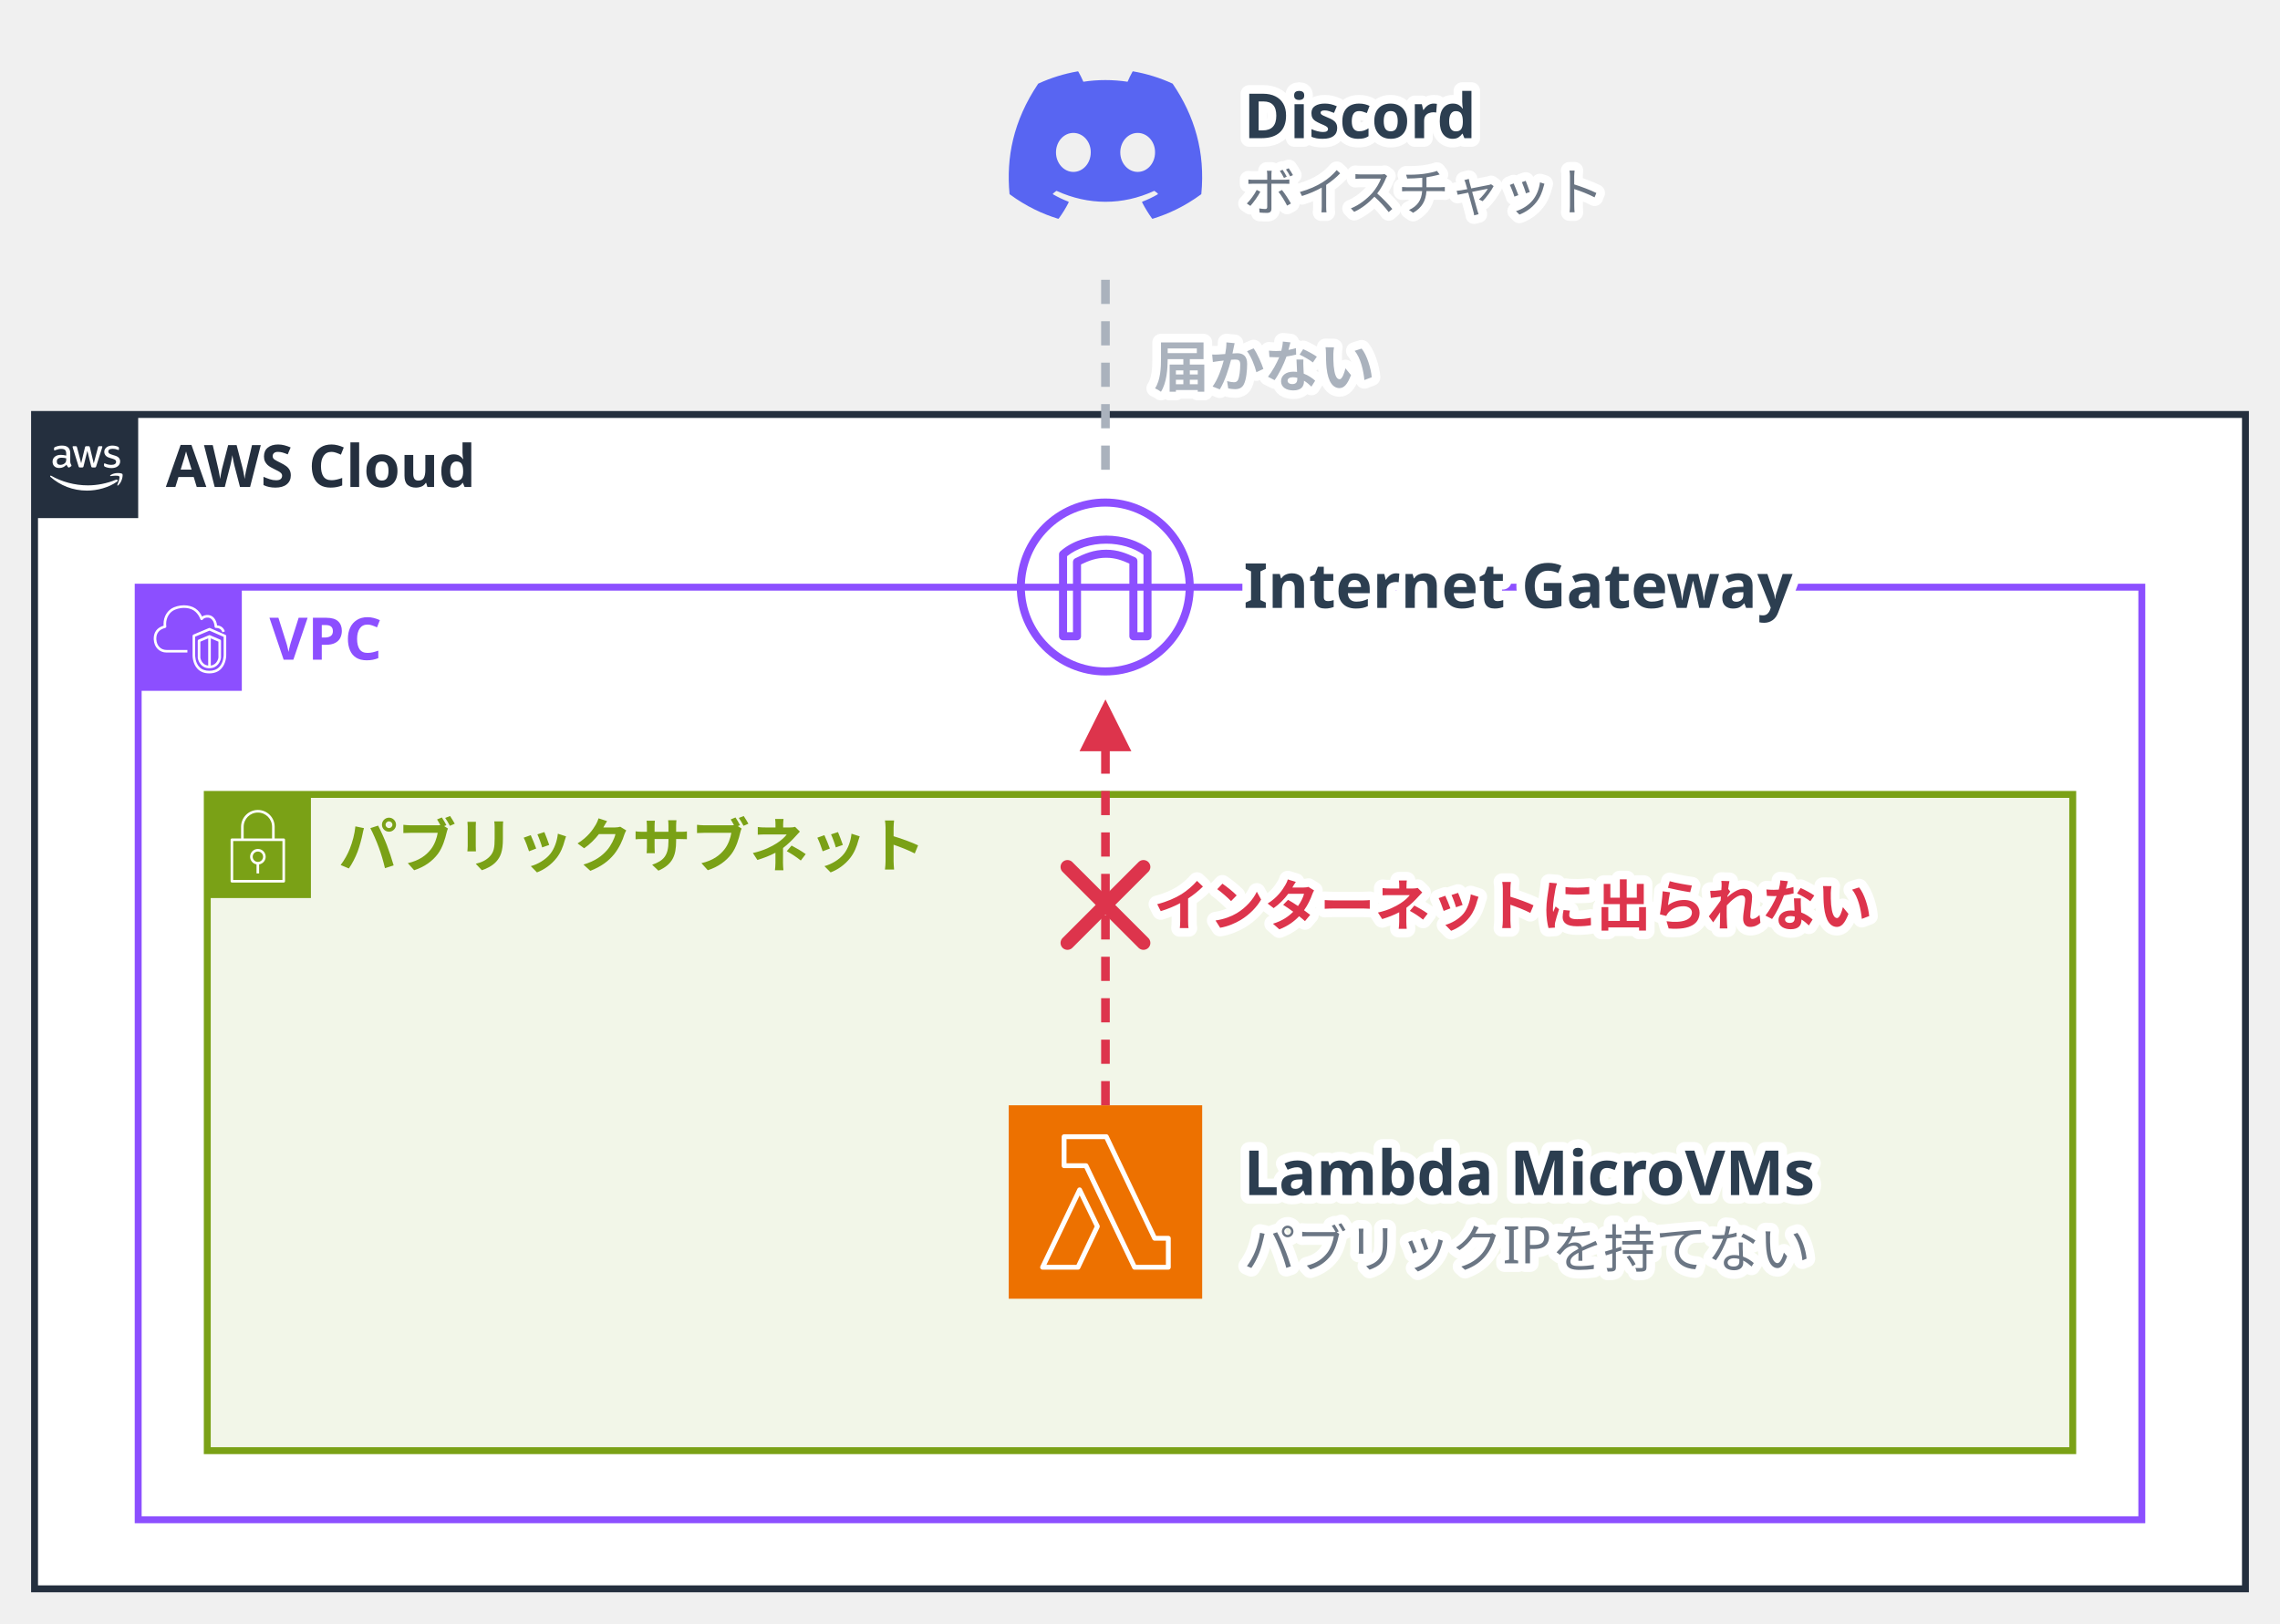
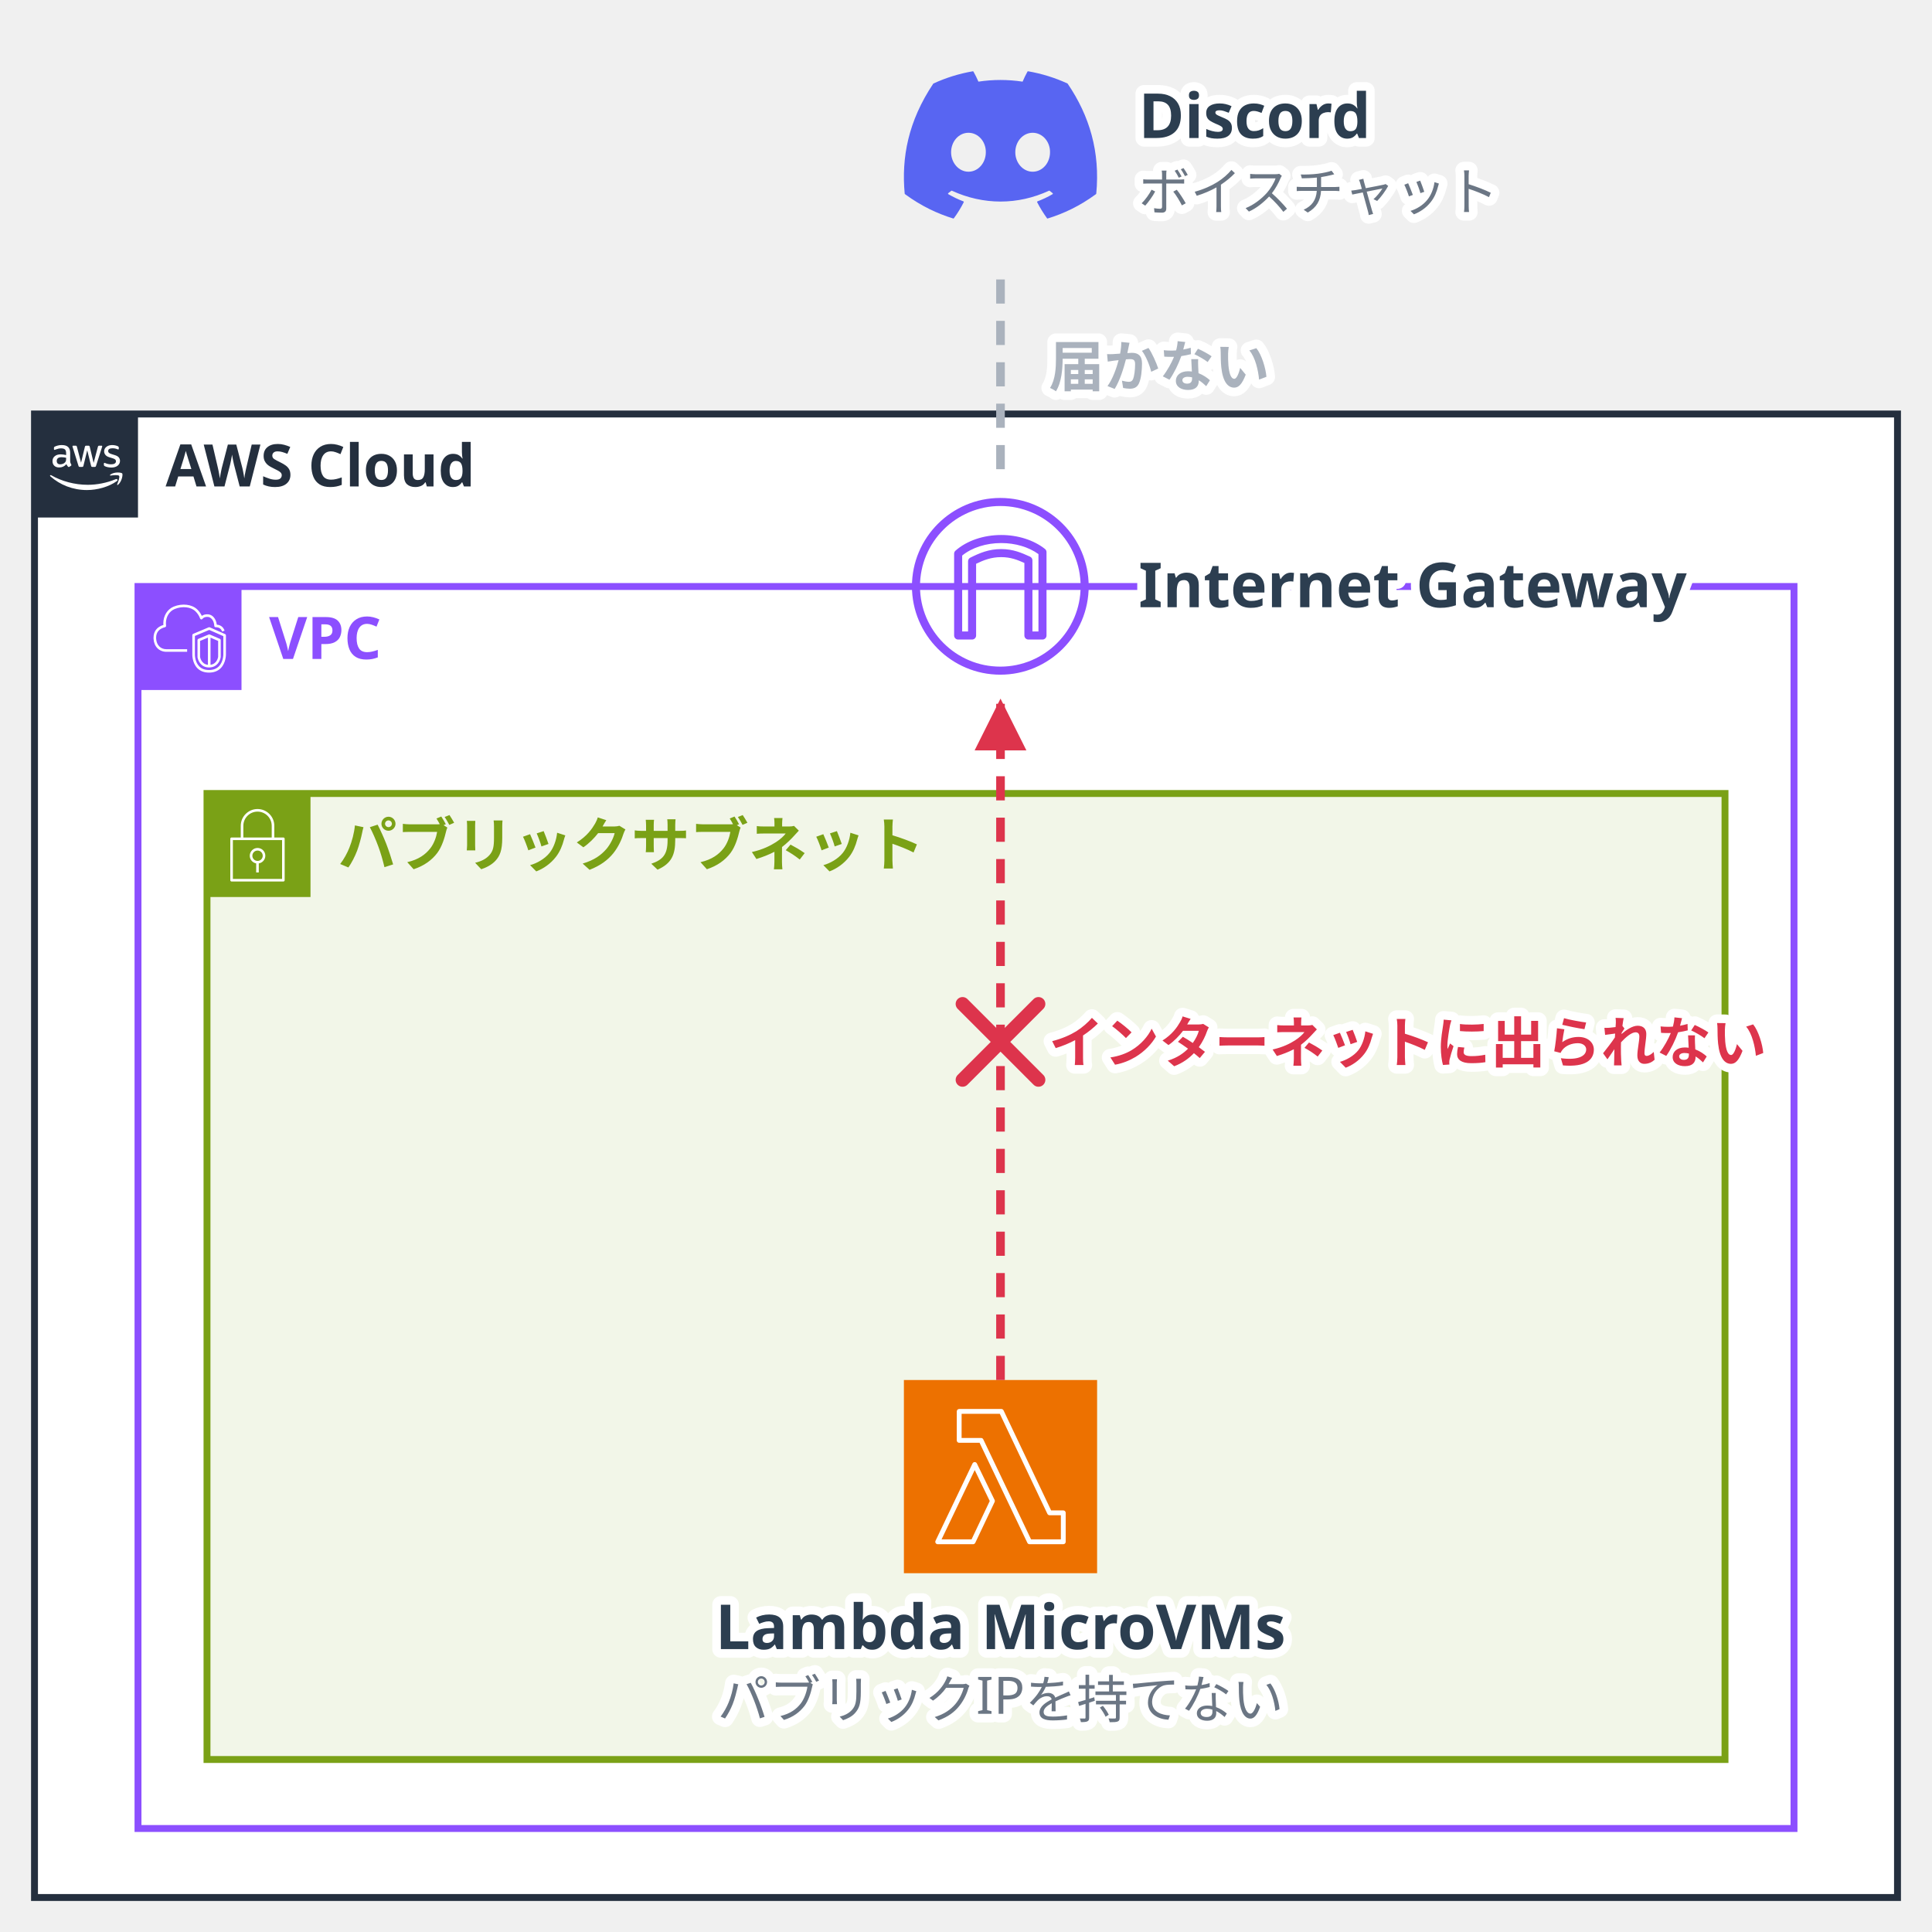
- <svg xmlns="http://www.w3.org/2000/svg" viewBox="0 0 660 470" width="100%" font-family="'Noto Sans JP', 'Hiragino Sans', sans-serif">
+ <svg xmlns="http://www.w3.org/2000/svg" viewBox="0 0 560 560" width="100%" font-family="'Noto Sans JP', 'Hiragino Sans', sans-serif">
  <defs>
    <marker id="m2c3e50" viewBox="0 0 10 10" refX="9" refY="5" markerWidth="6" markerHeight="6" orient="auto">
      <path d="M0,0 L10,5 L0,10 z" fill="#2c3e50" />
    </marker>
    <marker id="mDD344C" viewBox="0 0 10 10" refX="9" refY="5" markerWidth="6" markerHeight="6" orient="auto">
      <path d="M0,0 L10,5 L0,10 z" fill="#DD344C" />
    </marker>
    <marker id="m0E8A6E" viewBox="0 0 10 10" refX="9" refY="5" markerWidth="6" markerHeight="6" orient="auto">
      <path d="M0,0 L10,5 L0,10 z" fill="#0E8A6E" />
    </marker>
    <marker id="maab2bd" viewBox="0 0 10 10" refX="9" refY="5" markerWidth="6" markerHeight="6" orient="auto">
      <path d="M0,0 L10,5 L0,10 z" fill="#aab2bd" />
    </marker>
  </defs>
-   <svg x="292.0" y="14" width="56" height="56" viewBox="0 0 24 24">
+   <svg x="262" y="14" width="56" height="56" viewBox="0 0 24 24">
    <path d="M20.317 4.37a19.791 19.791 0 00-4.885-1.515.074.074 0 00-.079.037c-.211.375-.445.865-.608 1.25-1.845-.276-3.68-.276-5.487 0-.164-.393-.406-.874-.618-1.25a.077.077 0 00-.079-.037 19.736 19.736 0 00-4.885 1.515.07.07 0 00-.032.028C.533 9.046-.319 13.58.099 18.058a.082.082 0 00.031.056c2.053 1.508 4.041 2.423 5.993 3.029a.078.078 0 00.084-.028c.462-.63.873-1.295 1.226-1.994a.076.076 0 00-.042-.106c-.653-.248-1.274-.549-1.872-.892a.077.077 0 01-.008-.128c.126-.094.252-.192.372-.291a.074.074 0 01.078-.011c3.928 1.793 8.18 1.793 12.061 0a.074.074 0 01.079.009c.12.099.246.198.373.292a.077.077 0 01-.007.128 12.299 12.299 0 01-1.873.891.077.077 0 00-.041.107c.36.698.772 1.363 1.225 1.993a.076.076 0 00.084.029c1.961-.607 3.95-1.522 6.002-3.029a.077.077 0 00.031-.055c.5-5.177-.838-9.674-3.549-13.66a.061.061 0 00-.031-.029zM8.02 15.331c-1.183 0-2.157-1.086-2.157-2.419 0-1.333.956-2.419 2.157-2.419 1.211 0 2.176 1.095 2.157 2.419 0 1.333-.956 2.419-2.157 2.419zm7.975 0c-1.183 0-2.157-1.086-2.157-2.419 0-1.333.955-2.419 2.157-2.419 1.211 0 2.176 1.095 2.157 2.419 0 1.333-.946 2.419-2.157 2.419Z" fill="#5865F2" />
  </svg>
-   <text x="360.0" y="40.0" font-size="18" font-weight="700" fill="#2c3e50" stroke="#ffffff" stroke-width="5" stroke-linejoin="round" paint-order="stroke">Discord</text>
-   <text x="360.0" y="61.0" font-size="15" fill="#6b7684" stroke="#ffffff" stroke-width="5" stroke-linejoin="round" paint-order="stroke">ボイスチャット</text>
-   <rect x="10" y="120" width="640" height="340" fill="#ffffff" stroke="#242F3E" stroke-width="2" />
+   <text x="330" y="40" font-size="18" font-weight="700" fill="#2c3e50" stroke="#ffffff" stroke-width="5" stroke-linejoin="round" paint-order="stroke">Discord</text>
+   <text x="330" y="61" font-size="15" fill="#6b7684" stroke="#ffffff" stroke-width="5" stroke-linejoin="round" paint-order="stroke">ボイスチャット</text>
+   <rect x="10" y="120" width="540" height="430" fill="#ffffff" stroke="#242F3E" stroke-width="2" />
  <svg x="10" y="120" width="30" height="30" viewBox="0 0 40 40">
    <g id="i8-Icon-Architecture-Group/32/AWS-Cloud-logo_32" stroke="none" stroke-width="1" fill="none" fill-rule="evenodd">
      <rect id="i8-Rectangle" fill="#242F3E" x="0" y="0" width="40" height="40" />
      <path d="M32.698,23.901 C33.059,24.37 32.298,26.3 31.957,27.164 C31.853,27.426 32.075,27.529 32.307,27.332 C33.82,26.048 34.212,23.357 33.901,22.969 C33.594,22.583 30.95,22.252 29.338,23.401 C29.089,23.578 29.132,23.822 29.407,23.79 C30.315,23.678 32.338,23.433 32.698,23.901 L32.698,23.901 Z M31.856,25.91 C32.374,25.532 31.93,24.969 31.402,25.19 C27.889,26.654 24.075,27.363 20.602,27.363 C15.459,27.363 10.475,25.974 6.446,23.668 C6.094,23.466 5.833,23.823 6.127,24.082 C9.86,27.398 14.796,29.391 20.274,29.391 C24.184,29.391 28.725,28.183 31.856,25.91 L31.856,25.91 Z M29.712,20.695 C29.214,20.695 28.727,20.642 28.253,20.534 C27.777,20.425 27.413,20.302 27.16,20.161 C27.005,20.077 26.908,19.989 26.869,19.903 C26.831,19.815 26.811,19.729 26.811,19.643 L26.811,19.174 C26.811,18.98 26.884,18.881 27.027,18.881 C27.082,18.881 27.14,18.894 27.2,18.914 C27.261,18.937 27.341,18.969 27.441,19.012 C27.761,19.153 28.108,19.26 28.485,19.336 C28.861,19.411 29.236,19.449 29.611,19.449 C30.208,19.449 30.669,19.347 30.995,19.141 C31.322,18.937 31.484,18.646 31.484,18.268 C31.484,18.008 31.399,17.793 31.227,17.619 C31.056,17.445 30.738,17.286 30.275,17.134 L28.9,16.713 C28.203,16.497 27.698,16.184 27.383,15.775 C27.068,15.363 26.911,14.916 26.911,14.428 C26.911,14.041 26.996,13.699 27.169,13.401 C27.339,13.104 27.564,12.851 27.845,12.64 C28.13,12.43 28.459,12.272 28.834,12.162 C29.208,12.055 29.606,12 30.026,12 C30.236,12 30.449,12.014 30.666,12.041 C30.881,12.067 31.085,12.103 31.278,12.146 C31.471,12.191 31.651,12.239 31.816,12.292 C31.982,12.347 32.114,12.401 32.215,12.454 C32.346,12.529 32.439,12.605 32.496,12.681 C32.551,12.756 32.579,12.858 32.579,12.989 L32.579,13.425 C32.579,13.62 32.507,13.716 32.362,13.716 C32.285,13.716 32.165,13.68 31.998,13.604 C31.458,13.365 30.848,13.248 30.177,13.248 C29.635,13.248 29.214,13.334 28.916,13.506 C28.617,13.68 28.468,13.955 28.468,14.333 C28.468,14.591 28.562,14.81 28.751,14.988 C28.939,15.166 29.286,15.336 29.795,15.499 L31.137,15.921 C31.822,16.135 32.311,16.433 32.603,16.809 C32.897,17.188 33.044,17.619 33.044,18.104 C33.044,18.505 32.961,18.864 32.794,19.182 C32.628,19.501 32.399,19.772 32.105,19.999 C31.813,20.226 31.463,20.398 31.054,20.517 C30.644,20.637 30.197,20.695 29.712,20.695 L29.712,20.695 Z M17.547,20.451 C17.381,20.451 17.26,20.424 17.182,20.364 C17.104,20.303 17.038,20.183 16.983,19.999 L14.761,12.842 C14.708,12.658 14.679,12.535 14.679,12.471 C14.679,12.32 14.757,12.244 14.912,12.244 L15.839,12.244 C16.016,12.244 16.14,12.274 16.213,12.334 C16.284,12.392 16.347,12.512 16.402,12.698 L17.993,18.818 L19.47,12.698 C19.514,12.512 19.574,12.392 19.651,12.334 C19.728,12.274 19.855,12.244 20.031,12.244 L20.796,12.244 C20.971,12.244 21.098,12.274 21.176,12.334 C21.253,12.392 21.314,12.512 21.358,12.698 L22.851,18.899 L24.491,12.698 C24.546,12.512 24.609,12.392 24.681,12.334 C24.754,12.274 24.877,12.244 25.054,12.244 L25.932,12.244 C26.088,12.244 26.165,12.32 26.165,12.471 C26.165,12.512 26.158,12.562 26.149,12.615 C26.136,12.671 26.116,12.746 26.081,12.842 L23.795,19.999 C23.74,20.183 23.673,20.303 23.595,20.364 C23.518,20.424 23.396,20.451 23.231,20.451 L22.418,20.451 C22.242,20.451 22.115,20.421 22.038,20.357 C21.961,20.292 21.9,20.166 21.856,19.984 L20.38,14.024 L18.923,19.984 C18.879,20.166 18.817,20.292 18.74,20.357 C18.662,20.421 18.536,20.451 18.359,20.451 L17.547,20.451 Z M9.939,19.449 C10.25,19.449 10.575,19.392 10.918,19.279 C11.26,19.165 11.558,18.969 11.812,18.687 C11.968,18.515 12.074,18.318 12.136,18.096 C12.196,17.876 12.225,17.609 12.225,17.295 L12.225,16.907 C11.951,16.842 11.661,16.791 11.356,16.753 C11.052,16.716 10.757,16.696 10.469,16.696 C9.84,16.696 9.369,16.82 9.061,17.069 C8.752,17.317 8.596,17.672 8.596,18.139 C8.596,18.57 8.713,18.895 8.945,19.117 C9.177,19.339 9.509,19.449 9.939,19.449 L9.939,19.449 Z M13.785,18.041 C13.785,18.386 13.82,18.66 13.892,18.866 C13.965,19.072 14.067,19.294 14.199,19.53 C14.243,19.606 14.265,19.676 14.265,19.739 C14.265,19.838 14.204,19.93 14.083,20.015 L13.486,20.405 C13.398,20.458 13.315,20.486 13.238,20.486 C13.137,20.486 13.044,20.443 12.956,20.357 C12.822,20.226 12.71,20.084 12.617,19.927 C12.521,19.771 12.425,19.588 12.326,19.383 C11.585,20.236 10.658,20.663 9.542,20.663 C8.746,20.663 8.116,20.443 7.651,19.999 C7.188,19.557 6.956,18.963 6.956,18.219 C6.956,17.432 7.243,16.796 7.819,16.316 C8.392,15.836 9.167,15.595 10.138,15.595 C10.459,15.595 10.793,15.62 11.141,15.668 C11.488,15.716 11.851,15.785 12.225,15.871 L12.225,15.192 C12.225,14.49 12.078,13.996 11.779,13.709 C11.481,13.423 10.968,13.281 10.239,13.281 C9.906,13.281 9.566,13.32 9.218,13.401 C8.871,13.482 8.53,13.587 8.199,13.716 C8.044,13.781 7.933,13.822 7.868,13.838 C7.802,13.854 7.752,13.862 7.719,13.862 C7.587,13.862 7.519,13.766 7.519,13.57 L7.519,13.118 C7.519,12.966 7.543,12.858 7.587,12.795 C7.631,12.729 7.719,12.664 7.852,12.6 C8.183,12.437 8.581,12.297 9.044,12.179 C9.509,12.06 10,12 10.52,12 C11.646,12 12.472,12.253 12.997,12.753 C13.521,13.255 13.785,14.013 13.785,15.028 L13.785,18.041 Z" id="i8-Fill-1" fill="#FFFFFF" />
    </g>
  </svg>
  <text x="48" y="141" font-size="17" font-weight="700" fill="#242F3E">AWS Cloud</text>
-   <rect x="40" y="170" width="580" height="270" fill="#ffffff" stroke="#8C4FFF" stroke-width="2" />
+   <rect x="40" y="170" width="480" height="360" fill="#ffffff" stroke="#8C4FFF" stroke-width="2" />
  <svg x="40" y="170" width="30" height="30" viewBox="0 0 40 40">
    <g id="i9-Icon-Architecture-Group/32/Virtual-private-cloud-VPC_32" stroke="none" stroke-width="1" fill="none" fill-rule="evenodd">
      <rect id="i9-Rectangle" fill="#8C4FFF" x="0" y="0" width="40" height="40" />
      <path d="M30.971,21.029 L28.027,19.766 L28.027,30.255 C30.572,29.903 30.959,27.287 30.975,27.168 L30.971,21.029 Z M27.027,30.269 L27.027,19.759 L23.992,21.032 L23.992,27.233 C24.005,27.287 24.437,30 27.027,30.269 L27.027,30.269 Z M27.333,18.547 C27.457,18.494 27.599,18.495 27.724,18.548 L31.668,20.24 C31.852,20.319 31.971,20.499 31.971,20.699 L31.971,27.233 C31.788,28.68 30.614,31.296 27.444,31.296 C24.369,31.296 23.19,28.684 22.996,27.302 L22.992,20.699 C22.992,20.498 23.113,20.316 23.298,20.238 L27.333,18.547 Z M32.983,19.184 L27.522,16.778 L21.992,19.105 L21.992,26.233 C21.991,26.275 21.938,29.101 23.649,30.856 C24.566,31.797 25.843,32.275 27.444,32.275 C29.046,32.275 30.331,31.796 31.263,30.853 C32.998,29.095 32.983,26.268 32.983,26.24 L32.983,19.184 Z M31.98,31.55 C30.853,32.694 29.326,33.275 27.444,33.275 C25.56,33.275 24.04,32.694 22.927,31.548 C20.922,29.485 20.988,26.351 20.992,26.219 L20.992,18.773 C20.992,18.572 21.112,18.39 21.297,18.312 L27.332,15.772 C27.459,15.72 27.603,15.719 27.728,15.776 L33.684,18.401 C33.866,18.481 33.983,18.66 33.983,18.858 L33.983,26.233 C33.985,26.358 34.01,29.488 31.98,31.55 L31.98,31.55 Z M10.992,24.236 L18.992,24.236 L18.992,25.236 L10.992,25.236 C8.181,25.236 6.181,23.22 6.013,20.22 C6.001,20.109 6,19.975 6,19.841 C6,17.332 7.318,15.618 9.817,14.862 C9.798,14.635 9.785,14.396 9.785,14.215 C9.785,11.299 11.362,8.77 13.802,7.77 C17.1,6.422 20.844,6.876 22.908,8.874 C23.653,9.598 24.232,10.416 24.668,11.359 C25.277,10.909 26.068,10.698 27.017,10.745 C28.797,10.835 30.166,12.458 30.45,14.752 C31.948,14.876 32.935,15.635 33.46,17.06 L32.523,17.406 C32.095,16.249 31.315,15.733 29.992,15.733 C29.727,15.733 29.508,15.527 29.492,15.263 C29.354,12.925 28.086,11.8 26.966,11.744 C26.021,11.691 25.321,11.963 24.887,12.535 C24.776,12.68 24.602,12.752 24.414,12.728 C24.234,12.7 24.082,12.577 24.019,12.405 C23.615,11.302 23.024,10.382 22.212,9.591 C20.424,7.861 17.122,7.492 14.181,8.696 C12.118,9.541 10.785,11.707 10.785,14.215 C10.785,14.488 10.82,14.911 10.851,15.174 C10.881,15.425 10.72,15.658 10.475,15.718 C8.169,16.29 7,17.677 7,19.841 C7,19.942 6.999,20.042 7.009,20.143 C7.15,22.638 8.712,24.236 10.992,24.236 L10.992,24.236 Z" id="i9-Fill-1" fill="#FFFFFF" />
    </g>
  </svg>
  <text x="78" y="191" font-size="17" font-weight="700" fill="#8C4FFF">VPC</text>
-   <rect x="60" y="230" width="540" height="190" fill="#F2F6E8" stroke="#7AA116" stroke-width="2" />
+   <rect x="60" y="230" width="440" height="280" fill="#F2F6E8" stroke="#7AA116" stroke-width="2" />
  <svg x="60" y="230" width="30" height="30" viewBox="0 0 40 40">
    <g id="i10-Icon-Architecture-Group/32/Public-subnet_32" stroke="none" stroke-width="1" fill="none" fill-rule="evenodd">
      <rect id="i10-Rectangle" fill="#7AA116" x="0" y="0" width="40" height="40" />
      <path d="M19.536,22.049 C20.642,22.049 21.542,22.948 21.542,24.054 C21.542,25.16 20.642,26.06 19.536,26.06 C18.43,26.06 17.53,25.16 17.53,24.054 C17.53,22.948 18.43,22.049 19.536,22.049 L19.536,22.049 Z M19.012,27.007 L19.012,30.501 L20.012,30.501 L20.012,27.012 C21.442,26.782 22.542,25.549 22.542,24.054 C22.542,22.397 21.193,21.049 19.536,21.049 C17.879,21.049 16.53,22.397 16.53,24.054 C16.53,25.532 17.604,26.757 19.012,27.007 L19.012,27.007 Z M10,33.014 L29.012,33.014 L29.012,18 L10,18 L10,33.014 Z M14.046,12.484 C14.046,9.46 16.506,7 19.529,7 C22.553,7 25.012,9.46 25.012,12.484 L25.012,17 L14.046,17 L14.046,12.484 Z M29.512,17 L26.012,17 L26.012,12.484 C26.012,8.908 23.103,6 19.529,6 C15.954,6 13.046,8.908 13.046,12.484 L13.046,17 L9.5,17 C9.223,17 9,17.224 9,17.5 L9,33.514 C9,33.79 9.223,34.014 9.5,34.014 L29.512,34.014 C29.788,34.014 30.012,33.79 30.012,33.514 L30.012,17.5 C30.012,17.224 29.788,17 29.512,17 L29.512,17 Z" id="i10-Fill-1" fill="#FFFFFF" />
    </g>
  </svg>
  <text x="98" y="251" font-size="17" font-weight="700" fill="#7AA116">パブリックサブネット</text>
-   <svg x="292.0" y="320" width="56" height="56" viewBox="0 0 80 80">
+   <svg x="262.0" y="400" width="56" height="56" viewBox="0 0 80 80">
    <g id="i11-Icon-Architecture/64/Arch_AWS-Lambda_64" stroke="none" stroke-width="1" fill="none" fill-rule="evenodd">
      <g id="i11-Icon-Architecture-BG/64/Compute" fill="#ED7100">
        <rect id="i11-Rectangle" x="0" y="0" width="80" height="80" />
      </g>
      <path d="M28.008,66 L15.591,66 L29.324,37.296 L35.546,50.106 L28.008,66 Z M30.22,34.553 C30.051,34.208 29.7,33.989 29.318,33.989 L29.315,33.989 C28.929,33.99 28.578,34.211 28.412,34.558 L13.098,66.569 C12.95,66.879 12.971,67.243 13.155,67.534 C13.337,67.824 13.658,68 14.002,68 L28.642,68 C29.03,68 29.382,67.777 29.548,67.428 L37.564,50.528 C37.693,50.254 37.692,49.937 37.559,49.665 L30.22,34.553 Z M64.995,66 L52.659,66 L32.867,24.57 C32.701,24.222 32.349,24 31.962,24 L23.89,24 L23.899,14 L39.72,14 L59.42,55.429 C59.586,55.777 59.939,56 60.326,56 L64.995,56 L64.995,66 Z M65.998,54 L60.96,54 L41.259,12.571 C41.094,12.223 40.741,12 40.353,12 L22.898,12 C22.345,12 21.896,12.447 21.895,12.999 L21.884,24.999 C21.884,25.265 21.989,25.519 22.178,25.707 C22.365,25.895 22.62,26 22.887,26 L31.329,26 L51.122,67.43 C51.289,67.778 51.639,68 52.026,68 L65.998,68 C66.552,68 67,67.552 67,67 L67,55 C67,54.448 66.552,54 65.998,54 L65.998,54 Z" id="i11-AWS-Lambda_Icon_64_Squid" fill="#FFFFFF" />
    </g>
  </svg>
-   <text x="360.0" y="346.0" font-size="18" font-weight="700" fill="#2c3e50" stroke="#ffffff" stroke-width="5" stroke-linejoin="round" paint-order="stroke">Lambda MicroVMs</text>
-   <text x="360.0" y="367.0" font-size="15" fill="#6b7684" stroke="#ffffff" stroke-width="5" stroke-linejoin="round" paint-order="stroke">パブリックIPを持てない</text>
-   <svg x="292" y="142" width="56" height="56" viewBox="0 0 48 48">
+   <text x="290" y="478" text-anchor="middle" font-size="18" font-weight="700" fill="#2c3e50" stroke="#ffffff" stroke-width="5" stroke-linejoin="round" paint-order="stroke">Lambda MicroVMs</text>
+   <text x="290" y="498" text-anchor="middle" font-size="15" fill="#6b7684" stroke="#ffffff" stroke-width="5" stroke-linejoin="round" paint-order="stroke">パブリックIPを持てない</text>
+   <svg x="262" y="142" width="56" height="56" viewBox="0 0 48 48">
    <g id="i12-Icon-Resource/Networking-and-Content-Delivery/Res_Amazon-VPC_Internet-Gateway_48" stroke="none" stroke-width="1" fill="none" fill-rule="evenodd">
      <path d="M33.431,35.178 L31.933,35.178 L31.933,17.502 C31.933,17.109 31.702,16.752 31.344,16.591 L31.252,16.549 C29.243,15.642 27.164,14.703 24.176,14.703 C21.053,14.703 18.761,15.712 16.495,16.837 C16.155,17.006 15.94,17.353 15.94,17.733 L15.94,35.178 L14.477,35.178 L14.477,16.312 C16.911,14.333 20.42,13.205 24.186,13.205 C27.687,13.205 31.025,14.202 33.431,15.953 L33.431,35.178 Z M24.186,11.205 C19.761,11.205 15.617,12.624 12.815,15.1 C12.6,15.289 12.477,15.562 12.477,15.849 L12.477,36.178 C12.477,36.731 12.924,37.178 13.477,37.178 L16.94,37.178 C17.493,37.178 17.94,36.731 17.94,36.178 L17.94,18.356 C19.859,17.429 21.719,16.703 24.176,16.703 C26.511,16.703 28.209,17.378 29.933,18.149 L29.933,36.178 C29.933,36.731 30.38,37.178 30.933,37.178 L34.431,37.178 C34.984,37.178 35.431,36.731 35.431,36.178 L35.431,15.458 C35.431,15.154 35.292,14.866 35.053,14.675 C32.279,12.47 28.318,11.205 24.186,11.205 L24.186,11.205 Z M23.954,43.909 C12.952,43.909 3.999,34.957 3.999,23.954 C3.999,12.951 12.952,4 23.954,4 C34.957,4 43.909,12.951 43.909,23.954 C43.909,34.957 34.957,43.909 23.954,43.909 L23.954,43.909 Z M23.954,2 C11.848,2 1.999,11.849 1.999,23.954 C1.999,36.061 11.848,45.909 23.954,45.909 C36.06,45.909 45.909,36.061 45.909,23.954 C45.909,11.849 36.06,2 23.954,2 L23.954,2 Z" id="i12-AWS-Amazon-VPC_Internet-gateway_Resource-Icon_light-bg" fill="#8C4FFF" />
    </g>
  </svg>
-   <text x="360" y="176" font-size="18" font-weight="700" fill="#2c3e50" stroke="#ffffff" stroke-width="5" stroke-linejoin="round" paint-order="stroke">Internet Gateway</text>
-   <line x1="320" y1="320" x2="320" y2="204" stroke="#DD344C" stroke-width="2.5" stroke-dasharray="7 5" marker-end="url(#mDD344C)" />
-   <path d="M309,251.0 L331,273.0 M331,251.0 L309,273.0" stroke="#DD344C" stroke-width="4" stroke-linecap="round" />
-   <text x="334" y="268.0" font-size="16" font-weight="700" fill="#DD344C" stroke="#ffffff" stroke-width="5" stroke-linejoin="round" paint-order="stroke">インターネットに出られない</text>
-   <line x1="320" y1="136" x2="320" y2="76" stroke="#aab2bd" stroke-width="2.5" stroke-dasharray="7 5" />
-   <text x="334" y="112.0" font-size="16" font-weight="700" fill="#aab2bd" stroke="#ffffff" stroke-width="5" stroke-linejoin="round" paint-order="stroke">届かない</text>
+   <text x="330" y="176" font-size="18" font-weight="700" fill="#2c3e50" stroke="#ffffff" stroke-width="5" stroke-linejoin="round" paint-order="stroke">Internet Gateway</text>
+   <line x1="290" y1="400" x2="290" y2="204" stroke="#DD344C" stroke-width="2.5" stroke-dasharray="7 5" marker-end="url(#mDD344C)" />
+   <path d="M279,291.0 L301,313.0 M301,291.0 L279,313.0" stroke="#DD344C" stroke-width="4" stroke-linecap="round" />
+   <text x="304" y="308.0" font-size="16" font-weight="700" fill="#DD344C" stroke="#ffffff" stroke-width="5" stroke-linejoin="round" paint-order="stroke">インターネットに出られない</text>
+   <line x1="290" y1="136" x2="290" y2="76" stroke="#aab2bd" stroke-width="2.5" stroke-dasharray="7 5" />
+   <text x="304" y="112.0" font-size="16" font-weight="700" fill="#aab2bd" stroke="#ffffff" stroke-width="5" stroke-linejoin="round" paint-order="stroke">届かない</text>
</svg>
